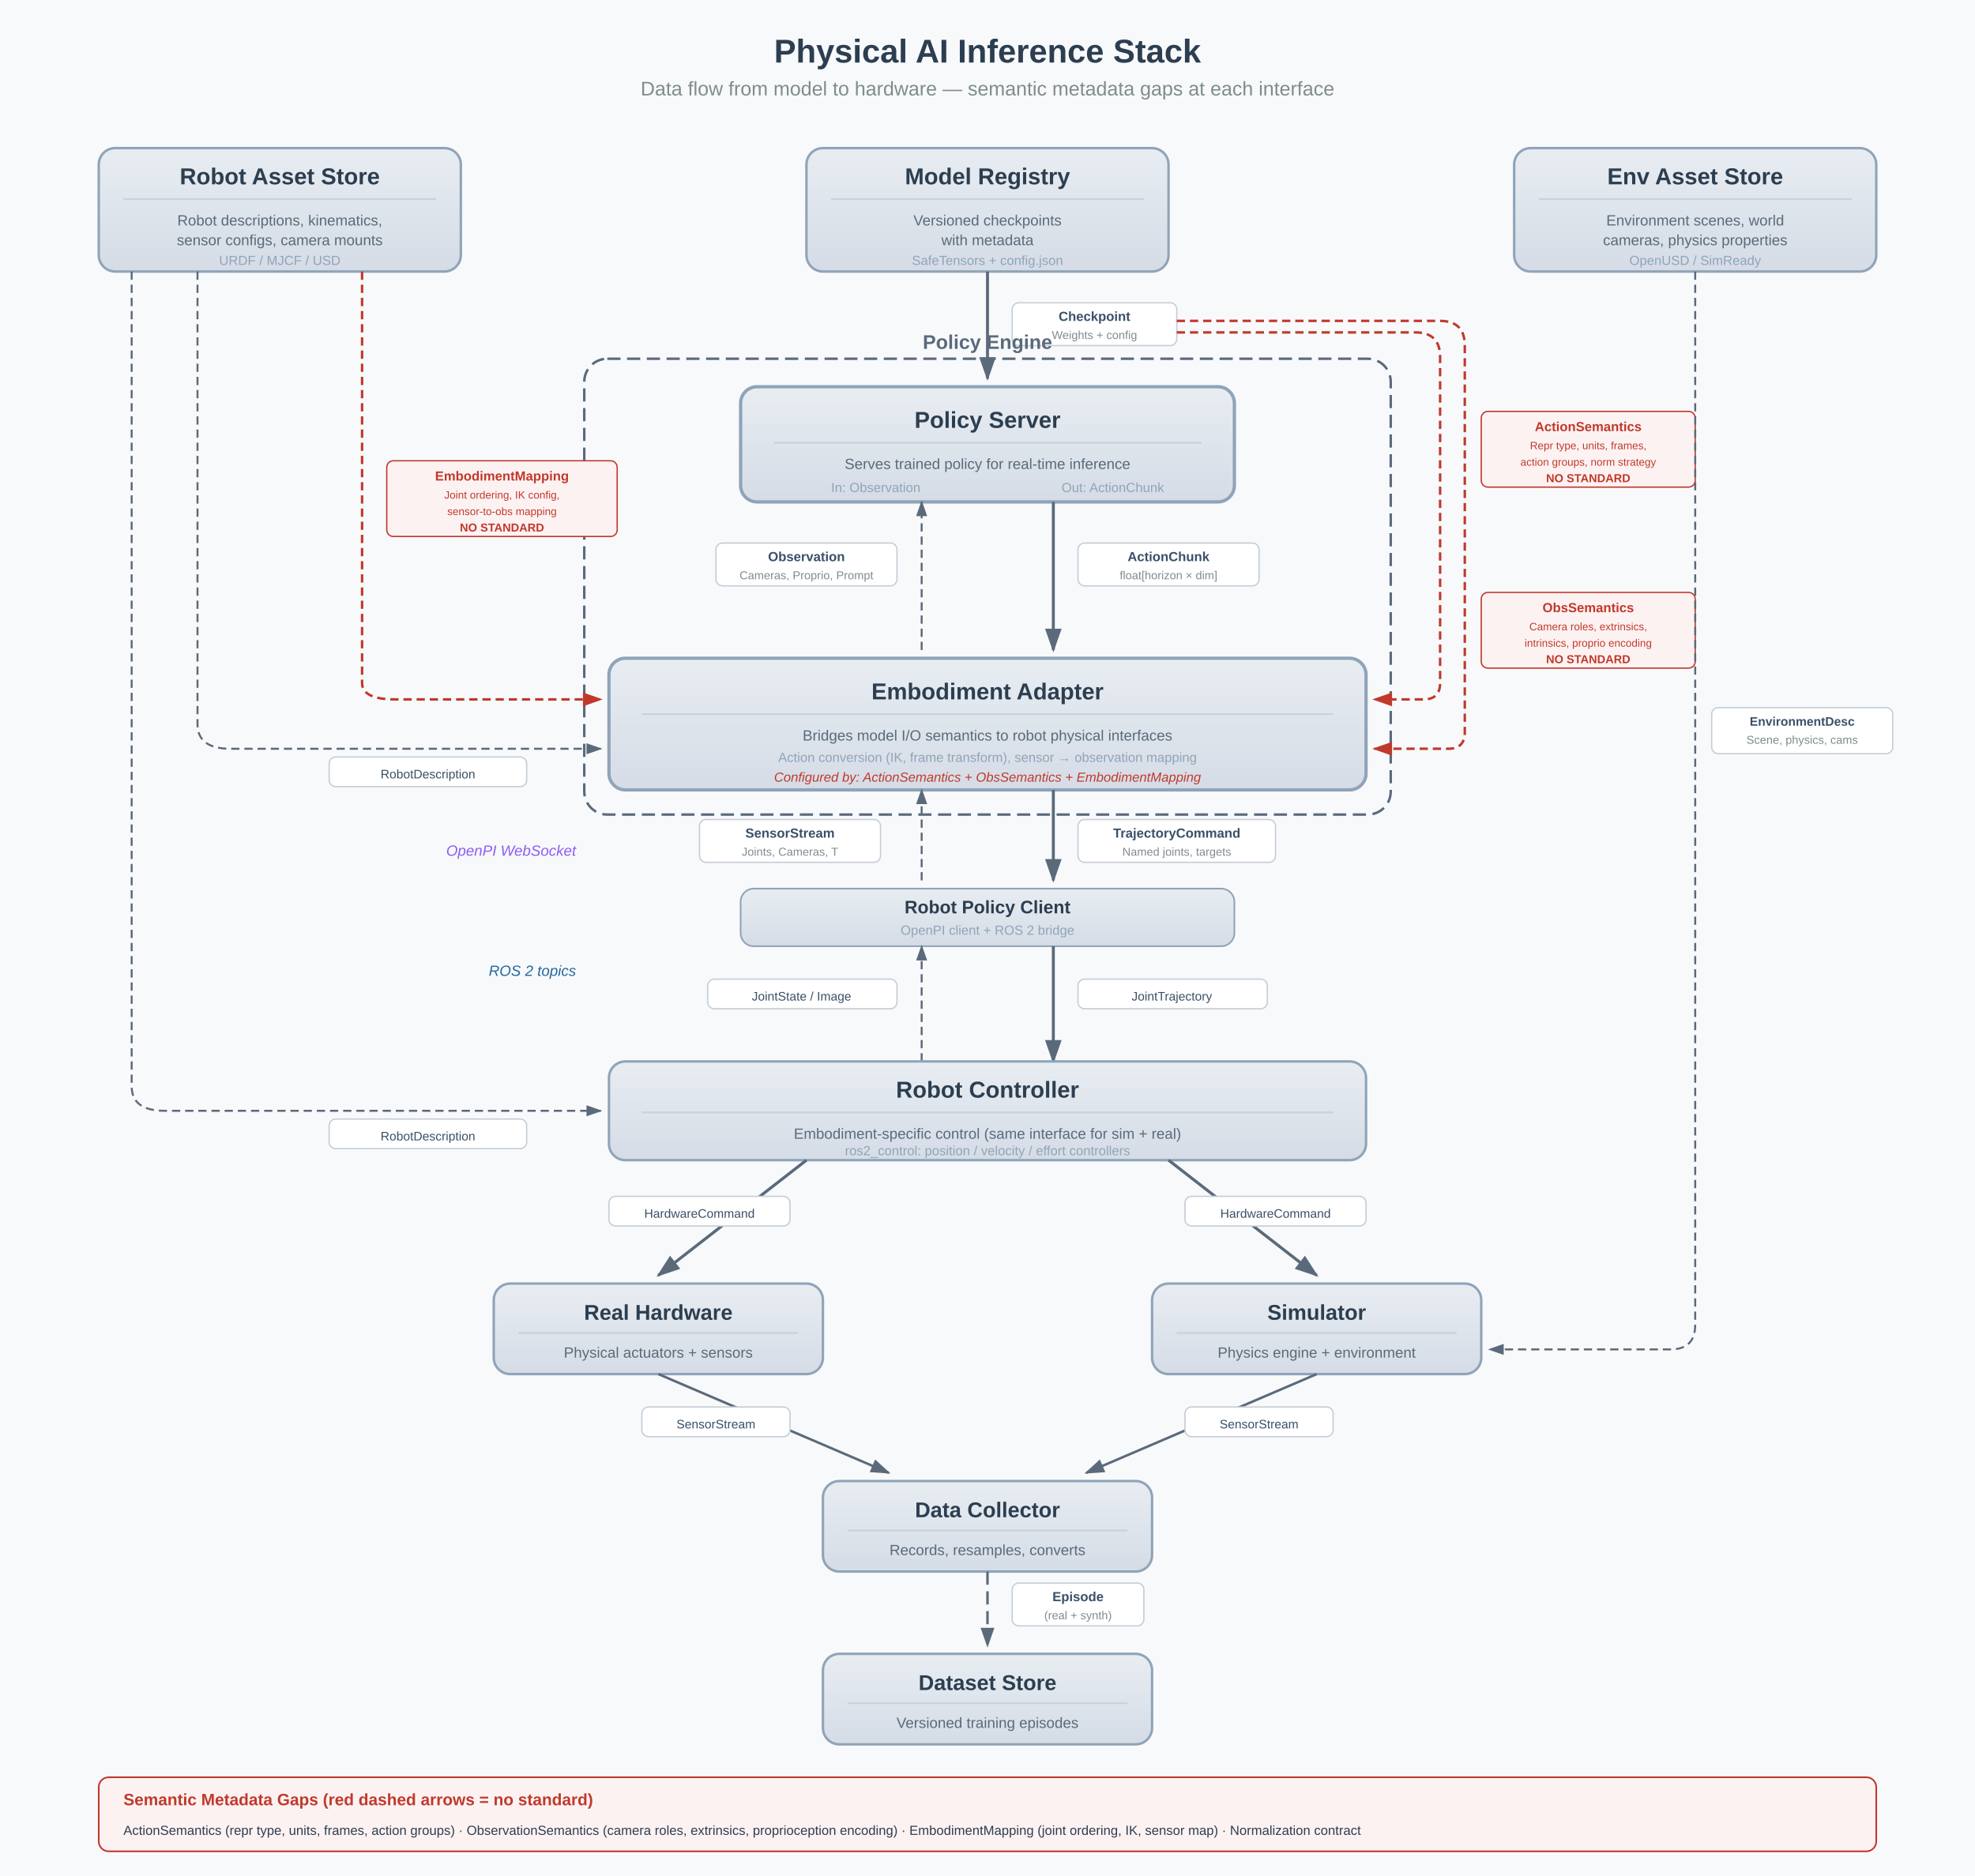
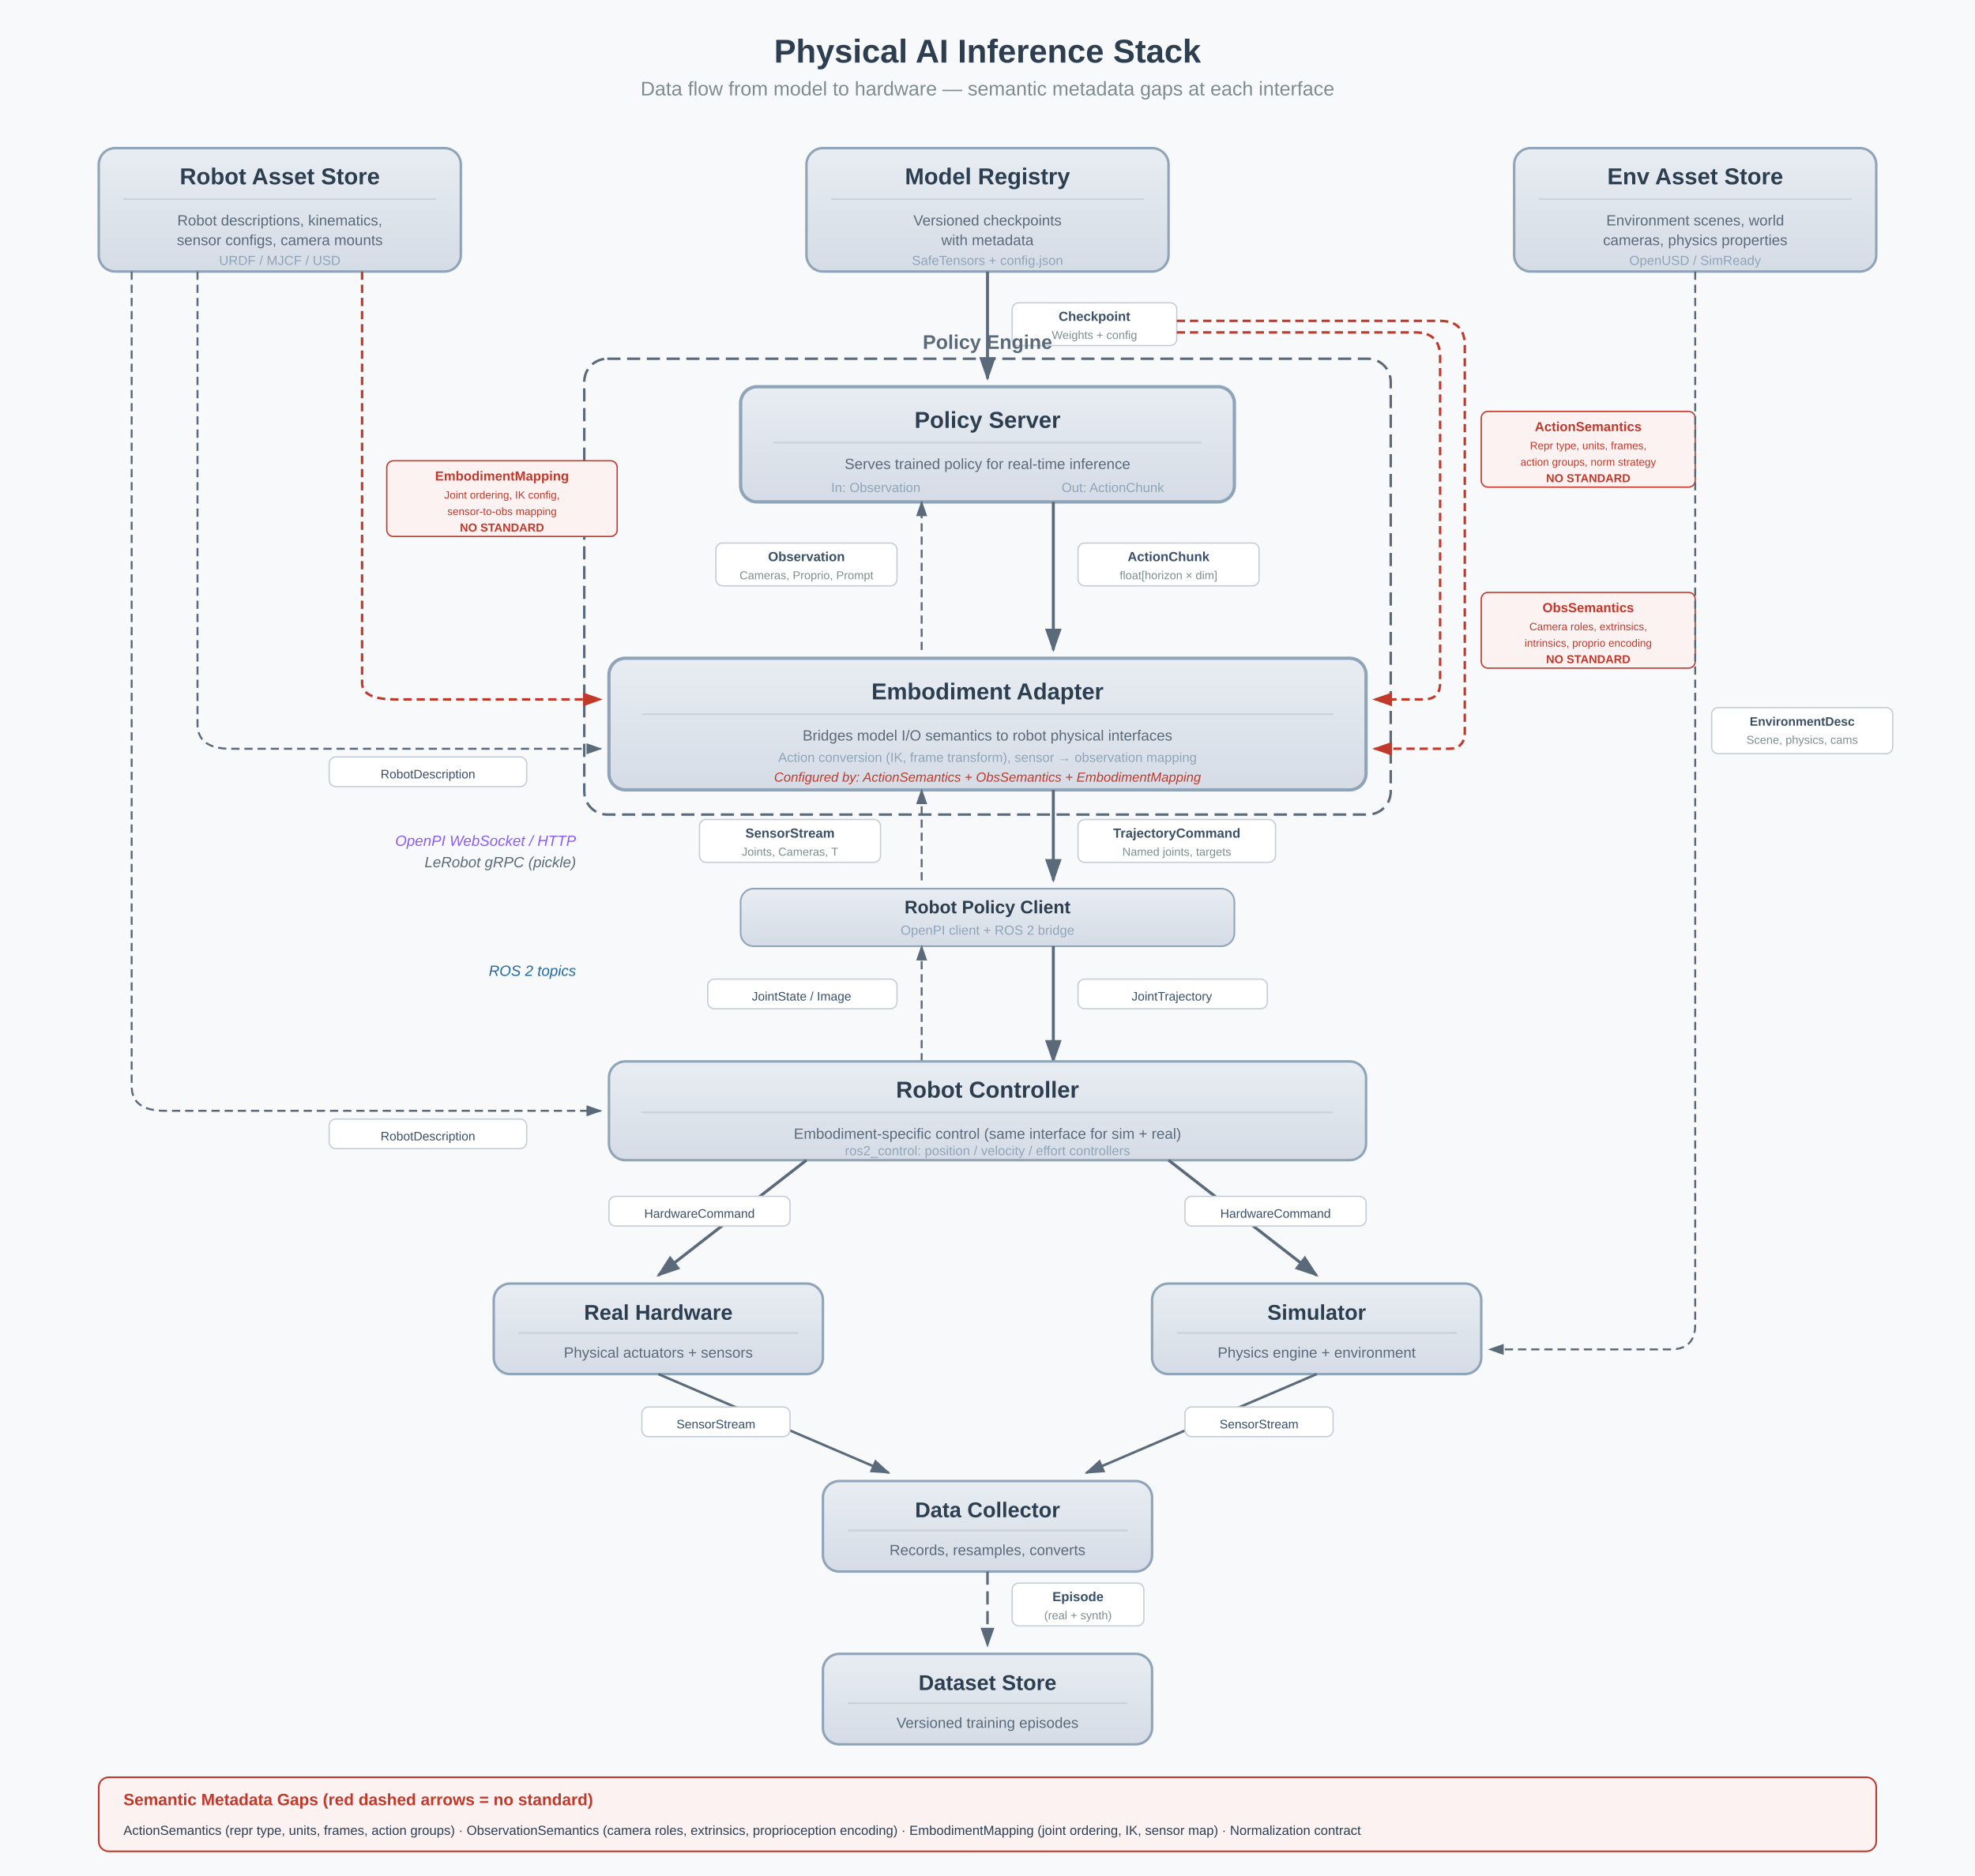
<svg xmlns="http://www.w3.org/2000/svg" viewBox="0 0 1200 1140" font-family="'Helvetica Neue', Arial, sans-serif">
  <defs>
    <marker id="arrow" markerWidth="8" markerHeight="5.6" refX="7.2" refY="2.8" orient="auto">
      <polygon points="0 0, 8 2.8, 0 5.6" fill="#5a6a7a" />
    </marker>
    <marker id="arrow-gap" markerWidth="8" markerHeight="5.6" refX="7.2" refY="2.8" orient="auto">
      <polygon points="0 0, 8 2.8, 0 5.6" fill="#c0392b" />
    </marker>
    <marker id="arrow-standard" markerWidth="8" markerHeight="5.6" refX="7.2" refY="2.8" orient="auto">
      <polygon points="0 0, 8 2.8, 0 5.6" fill="#27ae60" />
    </marker>
    <marker id="arrow-convention" markerWidth="8" markerHeight="5.6" refX="7.2" refY="2.8" orient="auto">
      <polygon points="0 0, 8 2.8, 0 5.6" fill="#e67e22" />
    </marker>
    <marker id="arrow-huggingface" markerWidth="8" markerHeight="5.6" refX="7.2" refY="2.8" orient="auto">
      <polygon points="0 0, 8 2.8, 0 5.6" fill="#ff9d00" />
    </marker>
    <marker id="arrow-ros" markerWidth="8" markerHeight="5.6" refX="7.2" refY="2.8" orient="auto">
      <polygon points="0 0, 8 2.8, 0 5.6" fill="#2267a0" />
    </marker>
    <marker id="arrow-nvidia" markerWidth="8" markerHeight="5.6" refX="7.2" refY="2.8" orient="auto">
      <polygon points="0 0, 8 2.8, 0 5.6" fill="#76b900" />
    </marker>
    <marker id="arrow-openpi" markerWidth="8" markerHeight="5.6" refX="7.2" refY="2.8" orient="auto">
      <polygon points="0 0, 8 2.8, 0 5.6" fill="#8b5cf6" />
    </marker>
    <marker id="arrow-redhat" markerWidth="8" markerHeight="5.6" refX="7.2" refY="2.8" orient="auto">
      <polygon points="0 0, 8 2.8, 0 5.6" fill="#ee0000" />
    </marker>
    <marker id="arrow-none" markerWidth="8" markerHeight="5.6" refX="7.2" refY="2.8" orient="auto">
      <polygon points="0 0, 8 2.8, 0 5.6" fill="#95a5a6" />
    </marker>
    <linearGradient id="block-grad" x1="0%" y1="0%" x2="0%" y2="100%">
      <stop offset="0%" style="stop-color:#e8edf2;stop-opacity:1" />
      <stop offset="100%" style="stop-color:#d5dce6;stop-opacity:1" />
    </linearGradient>
  </defs>
  <style>
/* Physical AI Diagrams — Shared CSS Classes
   Embedded into each SVG's &lt;style&gt; block by build.py.
   Edit here, rebuild to propagate. */

/* --- Typography --- */
.title { font-size: 20px; font-weight: bold; fill: #2c3e50; }
.subtitle { font-size: 12px; fill: #7f8c8d; }
.block-name { font-size: 15px; font-weight: bold; fill: #2c3e50; }
.block-desc { font-size: 10px; fill: #5a6a7a; }
.block-note { font-size: 9px; fill: #8fa4b8; }
.data-label { font-size: 9px; font-weight: bold; fill: #3a5068; }
.data-detail { font-size: 7.5px; fill: #7f8c8d; }
.arrow-label { font-size: 8px; fill: #5a6a7a; }
.annotation-title { font-size: 8px; font-weight: bold; fill: #856404; }
.annotation-text { font-size: 7px; fill: #856404; }
.gap-text { font-size: 7px; fill: #c0392b; }

/* --- Blocks --- */
.block { rx: 10; stroke-width: 1.5; }
.block-emphasis { rx: 10; stroke-width: 2; }
.block-divider { stroke: #b0bec5; stroke-opacity: 0.5; }

/* --- Data object boxes --- */
.data-box { fill: #fff; stroke: #c5cdd6; stroke-width: 0.8; rx: 4; }

/* --- Arrows --- */
.arrow-default { stroke: #5a6a7a; stroke-width: 1.8; fill: none; }
.arrow-secondary { stroke: #5a6a7a; stroke-width: 1.2; stroke-dasharray: 5,3; fill: none; }
.arrow-feedback { stroke: #5a6a7a; stroke-width: 1.8; stroke-dasharray: 8,4; fill: none; }
.arrow-gap { stroke: #c0392b; stroke-width: 2; stroke-dasharray: 6,3; fill: none; }
.arrow-standard { stroke: #27ae60; stroke-width: 2; fill: none; }
.arrow-convention { stroke: #e67e22; stroke-width: 2; fill: none; }

/* --- Ecosystem colors (diagram 3) --- */
.eco-huggingface { stroke: #ff9d00; fill: none; }
.eco-ros { stroke: #2267a0; fill: none; }
.eco-nvidia { stroke: #76b900; fill: none; }
.eco-openpi { stroke: #8b5cf6; fill: none; }
.eco-redhat { stroke: #ee0000; fill: none; }
.eco-none { stroke: #95a5a6; fill: none; }

.eco-huggingface-fill { fill: #ff9d00; }
.eco-ros-fill { fill: #2267a0; }
.eco-nvidia-fill { fill: #76b900; }
.eco-openpi-fill { fill: #8b5cf6; }
.eco-redhat-fill { fill: #ee0000; }
.eco-none-fill { fill: #95a5a6; }

/* --- Annotation boxes --- */
.format-box { fill: #fff3cd; stroke: #f39c12; stroke-width: 1; rx: 3; }
.gap-box { fill: #f8d7da; stroke: #c0392b; stroke-width: 0.5; rx: 2; }

/* --- Legend --- */
.legend-label { font-size: 10px; fill: #555; }
.legend-title { font-size: 11px; font-weight: bold; fill: #2c3e50; }
</style>
  <rect width="1200" height="1140" fill="#f8f9fb" />
  <text x="600" y="38" text-anchor="middle" font-size="20" font-weight="bold" fill="#2c3e50">Physical AI Inference Stack</text>
  <text x="600" y="58" text-anchor="middle" font-size="12" fill="#7f8c8d">Data flow from model to hardware — semantic metadata gaps at each interface</text>
  <g transform="translate(60, 90)">
    <rect width="220" height="75" rx="10" fill="url(#block-grad)" stroke="#8fa4b8" stroke-width="1.5" />
    <text x="110" y="22" text-anchor="middle" font-size="14" font-weight="bold" fill="#2c3e50">Robot Asset Store</text>
    <line x1="15" y1="31" x2="205" y2="31" stroke="#b0bec5" stroke-opacity="0.5" />
    <text x="110" y="47" text-anchor="middle" font-size="9" fill="#5a6a7a">Robot descriptions, kinematics,</text>
    <text x="110" y="59" text-anchor="middle" font-size="9" fill="#5a6a7a">sensor configs, camera mounts</text>
    <text x="110" y="71" text-anchor="middle" font-size="8" fill="#8fa4b8">URDF / MJCF / USD</text>
  </g>
  <g transform="translate(490, 90)">
    <rect width="220" height="75" rx="10" fill="url(#block-grad)" stroke="#8fa4b8" stroke-width="1.5" />
    <text x="110" y="22" text-anchor="middle" font-size="14" font-weight="bold" fill="#2c3e50">Model Registry</text>
    <line x1="15" y1="31" x2="205" y2="31" stroke="#b0bec5" stroke-opacity="0.5" />
    <text x="110" y="47" text-anchor="middle" font-size="9" fill="#5a6a7a">Versioned checkpoints</text>
    <text x="110" y="59" text-anchor="middle" font-size="9" fill="#5a6a7a">with metadata</text>
    <text x="110" y="71" text-anchor="middle" font-size="8" fill="#8fa4b8">SafeTensors + config.json</text>
  </g>
  <g transform="translate(920, 90)">
    <rect width="220" height="75" rx="10" fill="url(#block-grad)" stroke="#8fa4b8" stroke-width="1.5" />
    <text x="110" y="22" text-anchor="middle" font-size="14" font-weight="bold" fill="#2c3e50">Env Asset Store</text>
    <line x1="15" y1="31" x2="205" y2="31" stroke="#b0bec5" stroke-opacity="0.5" />
    <text x="110" y="47" text-anchor="middle" font-size="9" fill="#5a6a7a">Environment scenes, world</text>
    <text x="110" y="59" text-anchor="middle" font-size="9" fill="#5a6a7a">cameras, physics properties</text>
    <text x="110" y="71" text-anchor="middle" font-size="8" fill="#8fa4b8">OpenUSD / SimReady</text>
  </g>
  <line x1="600" y1="165" x2="600" y2="230" stroke="#5a6a7a" stroke-width="1.8" marker-end="url(#arrow)" />
  <g transform="translate(615, 184)">
    <rect width="100" height="26" rx="4" fill="#fff" stroke="#c5cdd6" stroke-width="0.8" />
    <text x="50" y="11" text-anchor="middle" font-size="8" font-weight="bold" fill="#3a5068">Checkpoint</text>
    <text x="50" y="22" text-anchor="middle" font-size="7" fill="#7f8c8d">Weights + config</text>
  </g>
  <rect x="355" y="218" width="490" height="277" rx="14" fill="none" stroke="#5a6a7a" stroke-width="1.5" stroke-dasharray="8,4" />
  <text x="600" y="212" text-anchor="middle" font-size="12" font-weight="bold" fill="#5a6a7a">Policy Engine</text>
  <g transform="translate(450, 235)">
    <rect width="300" height="70" rx="10" fill="url(#block-grad)" stroke="#8fa4b8" stroke-width="2" />
    <text x="150" y="25" text-anchor="middle" font-size="14" font-weight="bold" fill="#2c3e50">Policy Server</text>
    <line x1="20" y1="34" x2="280" y2="34" stroke="#b0bec5" stroke-opacity="0.5" />
    <text x="150" y="50" text-anchor="middle" font-size="9" fill="#5a6a7a">Serves trained policy for real-time inference</text>
    <text x="55" y="64" font-size="8" fill="#8fa4b8">In: Observation</text>
    <text x="195" y="64" font-size="8" fill="#8fa4b8">Out: ActionChunk</text>
  </g>
  <line x1="640" y1="305" x2="640" y2="395" stroke="#5a6a7a" stroke-width="1.8" marker-end="url(#arrow)" />
  <g transform="translate(655, 330)">
    <rect width="110" height="26" rx="4" fill="#fff" stroke="#c5cdd6" stroke-width="0.8" />
    <text x="55" y="11" text-anchor="middle" font-size="8" font-weight="bold" fill="#3a5068">ActionChunk</text>
    <text x="55" y="22" text-anchor="middle" font-size="7" fill="#7f8c8d">float[horizon × dim]</text>
  </g>
  <line x1="560" y1="395" x2="560" y2="305" stroke="#5a6a7a" stroke-width="1.2" marker-end="url(#arrow)" stroke-dasharray="5,3" />
  <g transform="translate(435, 330)">
    <rect width="110" height="26" rx="4" fill="#fff" stroke="#c5cdd6" stroke-width="0.8" />
    <text x="55" y="11" text-anchor="middle" font-size="8" font-weight="bold" fill="#3a5068">Observation</text>
    <text x="55" y="22" text-anchor="middle" font-size="7" fill="#7f8c8d">Cameras, Proprio, Prompt</text>
  </g>
  <g transform="translate(370, 400)">
    <rect width="460" height="80" rx="10" fill="url(#block-grad)" stroke="#8fa4b8" stroke-width="2" />
    <text x="230" y="25" text-anchor="middle" font-size="14" font-weight="bold" fill="#2c3e50">Embodiment Adapter</text>
    <line x1="20" y1="34" x2="440" y2="34" stroke="#b0bec5" stroke-opacity="0.5" />
    <text x="230" y="50" text-anchor="middle" font-size="9" fill="#5a6a7a">Bridges model I/O semantics to robot physical interfaces</text>
    <text x="230" y="63" text-anchor="middle" font-size="8" fill="#8fa4b8">Action conversion (IK, frame transform), sensor → observation mapping</text>
    <text x="230" y="75" text-anchor="middle" font-size="8" font-style="italic" fill="#c0392b">Configured by: ActionSemantics + ObsSemantics + EmbodimentMapping</text>
  </g>
  <path d="M 715,195 L 875,195 Q 890,195 890,210 L 890,445 Q 890,455 880,455 L 835,455" stroke="#c0392b" stroke-width="1.5" fill="none" marker-end="url(#arrow-gap)" stroke-dasharray="5,3" />
  <g transform="translate(900, 250)">
    <rect width="130" height="46" rx="4" fill="#fdf2f2" stroke="#c0392b" stroke-width="0.8" />
    <text x="65" y="12" text-anchor="middle" font-size="8" font-weight="bold" fill="#c0392b">ActionSemantics</text>
    <text x="65" y="23" text-anchor="middle" font-size="6.5" fill="#c0392b">Repr type, units, frames,</text>
    <text x="65" y="33" text-anchor="middle" font-size="6.5" fill="#c0392b">action groups, norm strategy</text>
    <text x="65" y="43" text-anchor="middle" font-size="7" font-weight="bold" fill="#c0392b">NO STANDARD</text>
  </g>
  <path d="M 715,202 L 860,202 Q 875,202 875,217 L 875,415 Q 875,425 865,425 L 835,425" stroke="#c0392b" stroke-width="1.5" fill="none" marker-end="url(#arrow-gap)" stroke-dasharray="5,3" />
  <g transform="translate(900, 360)">
    <rect width="130" height="46" rx="4" fill="#fdf2f2" stroke="#c0392b" stroke-width="0.8" />
    <text x="65" y="12" text-anchor="middle" font-size="8" font-weight="bold" fill="#c0392b">ObsSemantics</text>
    <text x="65" y="23" text-anchor="middle" font-size="6.5" fill="#c0392b">Camera roles, extrinsics,</text>
    <text x="65" y="33" text-anchor="middle" font-size="6.5" fill="#c0392b">intrinsics, proprio encoding</text>
    <text x="65" y="43" text-anchor="middle" font-size="7" font-weight="bold" fill="#c0392b">NO STANDARD</text>
  </g>
  <path d="M 220,165 L 220,415 Q 220,425 240,425 L 365,425" stroke="#c0392b" stroke-width="1.5" fill="none" marker-end="url(#arrow-gap)" stroke-dasharray="5,3" />
  <g transform="translate(235, 280)">
    <rect width="140" height="46" rx="4" fill="#fdf2f2" stroke="#c0392b" stroke-width="0.8" />
    <text x="70" y="12" text-anchor="middle" font-size="8" font-weight="bold" fill="#c0392b">EmbodimentMapping</text>
    <text x="70" y="23" text-anchor="middle" font-size="6.5" fill="#c0392b">Joint ordering, IK config,</text>
    <text x="70" y="33" text-anchor="middle" font-size="6.5" fill="#c0392b">sensor-to-obs mapping</text>
    <text x="70" y="43" text-anchor="middle" font-size="7" font-weight="bold" fill="#c0392b">NO STANDARD</text>
  </g>
  <path d="M 120,165 L 120,440 Q 120,455 140,455 L 365,455" stroke="#5a6a7a" stroke-width="1.2" fill="none" marker-end="url(#arrow)" stroke-dasharray="5,3" />
  <g transform="translate(200, 460)">
    <rect width="120" height="18" rx="4" fill="#fff" stroke="#c5cdd6" stroke-width="0.8" />
    <text x="60" y="13" text-anchor="middle" font-size="7.5" fill="#3a5068">RobotDescription</text>
  </g>
  <line x1="640" y1="480" x2="640" y2="535" stroke="#5a6a7a" stroke-width="1.8" marker-end="url(#arrow)" />
  <g transform="translate(655, 498)">
    <rect width="120" height="26" rx="4" fill="#fff" stroke="#c5cdd6" stroke-width="0.8" />
    <text x="60" y="11" text-anchor="middle" font-size="8" font-weight="bold" fill="#3a5068">TrajectoryCommand</text>
    <text x="60" y="22" text-anchor="middle" font-size="7" fill="#7f8c8d">Named joints, targets</text>
  </g>
  <line x1="560" y1="535" x2="560" y2="480" stroke="#5a6a7a" stroke-width="1.2" marker-end="url(#arrow)" stroke-dasharray="5,3" />
  <g transform="translate(425, 498)">
    <rect width="110" height="26" rx="4" fill="#fff" stroke="#c5cdd6" stroke-width="0.8" />
    <text x="55" y="11" text-anchor="middle" font-size="8" font-weight="bold" fill="#3a5068">SensorStream</text>
    <text x="55" y="22" text-anchor="middle" font-size="7" fill="#7f8c8d">Joints, Cameras, T</text>
  </g>
-   <text x="350" y="520" text-anchor="end" font-size="9" fill="#8b5cf6" font-style="italic">OpenPI WebSocket</text>
+   <text x="350" y="514" text-anchor="end" font-size="9" fill="#8b5cf6" font-style="italic">OpenPI WebSocket / HTTP</text>
+   <text x="350" y="527" text-anchor="end" font-size="9" fill="#5a6a7a" font-style="italic">LeRobot gRPC (pickle)</text>
  <g transform="translate(450, 540)">
    <rect width="300" height="35" rx="8" fill="url(#block-grad)" stroke="#8fa4b8" stroke-width="1" />
    <text x="150" y="15" text-anchor="middle" font-size="11" font-weight="bold" fill="#2c3e50">Robot Policy Client</text>
    <text x="150" y="28" text-anchor="middle" font-size="8" fill="#8fa4b8">OpenPI client + ROS 2 bridge</text>
  </g>
  <text x="350" y="593" text-anchor="end" font-size="9" fill="#2267a0" font-style="italic">ROS 2 topics</text>
  <line x1="640" y1="575" x2="640" y2="645" stroke="#5a6a7a" stroke-width="1.8" marker-end="url(#arrow)" />
  <line x1="560" y1="645" x2="560" y2="575" stroke="#5a6a7a" stroke-width="1.2" marker-end="url(#arrow)" stroke-dasharray="5,3" />
  <g transform="translate(655, 595)">
    <rect width="115" height="18" rx="4" fill="#fff" stroke="#c5cdd6" stroke-width="0.8" />
    <text x="57" y="13" text-anchor="middle" font-size="7.5" fill="#3a5068">JointTrajectory</text>
  </g>
  <g transform="translate(430, 595)">
    <rect width="115" height="18" rx="4" fill="#fff" stroke="#c5cdd6" stroke-width="0.8" />
    <text x="57" y="13" text-anchor="middle" font-size="7.5" fill="#3a5068">JointState / Image</text>
  </g>
  <g transform="translate(370, 645)">
    <rect width="460" height="60" rx="10" fill="url(#block-grad)" stroke="#8fa4b8" stroke-width="1.5" />
    <text x="230" y="22" text-anchor="middle" font-size="14" font-weight="bold" fill="#2c3e50">Robot Controller</text>
    <line x1="20" y1="31" x2="440" y2="31" stroke="#b0bec5" stroke-opacity="0.5" />
    <text x="230" y="47" text-anchor="middle" font-size="9" fill="#5a6a7a">Embodiment-specific control (same interface for sim + real)</text>
    <text x="230" y="57" text-anchor="middle" font-size="8" fill="#8fa4b8">ros2_control: position / velocity / effort controllers</text>
  </g>
  <path d="M 80,165 L 80,660 Q 80,675 100,675 L 365,675" stroke="#5a6a7a" stroke-width="1.2" fill="none" marker-end="url(#arrow)" stroke-dasharray="5,3" />
  <g transform="translate(200, 680)">
    <rect width="120" height="18" rx="4" fill="#fff" stroke="#c5cdd6" stroke-width="0.8" />
    <text x="60" y="13" text-anchor="middle" font-size="7.5" fill="#3a5068">RobotDescription</text>
  </g>
  <path d="M 490,705 L 400,775" stroke="#5a6a7a" stroke-width="1.8" fill="none" marker-end="url(#arrow)" />
  <g transform="translate(370, 727)">
    <rect width="110" height="18" rx="4" fill="#fff" stroke="#c5cdd6" stroke-width="0.8" />
    <text x="55" y="13" text-anchor="middle" font-size="7.5" fill="#3a5068">HardwareCommand</text>
  </g>
  <path d="M 710,705 L 800,775" stroke="#5a6a7a" stroke-width="1.8" fill="none" marker-end="url(#arrow)" />
  <g transform="translate(720, 727)">
    <rect width="110" height="18" rx="4" fill="#fff" stroke="#c5cdd6" stroke-width="0.8" />
    <text x="55" y="13" text-anchor="middle" font-size="7.5" fill="#3a5068">HardwareCommand</text>
  </g>
  <g transform="translate(300, 780)">
    <rect width="200" height="55" rx="10" fill="url(#block-grad)" stroke="#8fa4b8" stroke-width="1.5" />
    <text x="100" y="22" text-anchor="middle" font-size="13" font-weight="bold" fill="#2c3e50">Real Hardware</text>
    <line x1="15" y1="30" x2="185" y2="30" stroke="#b0bec5" stroke-opacity="0.5" />
    <text x="100" y="45" text-anchor="middle" font-size="9" fill="#5a6a7a">Physical actuators + sensors</text>
  </g>
  <g transform="translate(700, 780)">
    <rect width="200" height="55" rx="10" fill="url(#block-grad)" stroke="#8fa4b8" stroke-width="1.5" />
    <text x="100" y="22" text-anchor="middle" font-size="13" font-weight="bold" fill="#2c3e50">Simulator</text>
    <line x1="15" y1="30" x2="185" y2="30" stroke="#b0bec5" stroke-opacity="0.5" />
    <text x="100" y="45" text-anchor="middle" font-size="9" fill="#5a6a7a">Physics engine + environment</text>
  </g>
  <path d="M 1030,165 L 1030,805 Q 1030,820 1015,820 L 905,820" stroke="#5a6a7a" stroke-width="1.2" fill="none" marker-end="url(#arrow)" stroke-dasharray="5,3" />
  <g transform="translate(1040, 430)">
    <rect width="110" height="28" rx="4" fill="#fff" stroke="#c5cdd6" stroke-width="0.8" />
    <text x="55" y="11" text-anchor="middle" font-size="7.5" font-weight="bold" fill="#3a5068">EnvironmentDesc</text>
    <text x="55" y="22" text-anchor="middle" font-size="7" fill="#7f8c8d">Scene, physics, cams</text>
  </g>
  <path d="M 400,835 L 540,895" stroke="#5a6a7a" stroke-width="1.5" fill="none" marker-end="url(#arrow)" />
  <g transform="translate(390, 855)">
    <rect width="90" height="18" rx="4" fill="#fff" stroke="#c5cdd6" stroke-width="0.8" />
    <text x="45" y="13" text-anchor="middle" font-size="7.5" fill="#3a5068">SensorStream</text>
  </g>
  <path d="M 800,835 L 660,895" stroke="#5a6a7a" stroke-width="1.5" fill="none" marker-end="url(#arrow)" />
  <g transform="translate(720, 855)">
    <rect width="90" height="18" rx="4" fill="#fff" stroke="#c5cdd6" stroke-width="0.8" />
    <text x="45" y="13" text-anchor="middle" font-size="7.5" fill="#3a5068">SensorStream</text>
  </g>
  <g transform="translate(500, 900)">
    <rect width="200" height="55" rx="10" fill="url(#block-grad)" stroke="#8fa4b8" stroke-width="1.5" />
    <text x="100" y="22" text-anchor="middle" font-size="13" font-weight="bold" fill="#2c3e50">Data Collector</text>
    <line x1="15" y1="30" x2="185" y2="30" stroke="#b0bec5" stroke-opacity="0.5" />
    <text x="100" y="45" text-anchor="middle" font-size="9" fill="#5a6a7a">Records, resamples, converts</text>
  </g>
  <line x1="600" y1="955" x2="600" y2="1000" stroke="#5a6a7a" stroke-width="1.5" marker-end="url(#arrow)" stroke-dasharray="8,4" />
  <g transform="translate(615, 962)">
    <rect width="80" height="26" rx="4" fill="#fff" stroke="#c5cdd6" stroke-width="0.8" />
    <text x="40" y="11" text-anchor="middle" font-size="8" font-weight="bold" fill="#3a5068">Episode</text>
    <text x="40" y="22" text-anchor="middle" font-size="7" fill="#7f8c8d">(real + synth)</text>
  </g>
  <g transform="translate(500, 1005)">
    <rect width="200" height="55" rx="10" fill="url(#block-grad)" stroke="#8fa4b8" stroke-width="1.5" />
    <text x="100" y="22" text-anchor="middle" font-size="13" font-weight="bold" fill="#2c3e50">Dataset Store</text>
    <line x1="15" y1="30" x2="185" y2="30" stroke="#b0bec5" stroke-opacity="0.5" />
    <text x="100" y="45" text-anchor="middle" font-size="9" fill="#5a6a7a">Versioned training episodes</text>
  </g>
  <g transform="translate(60, 1080)">
    <rect width="1080" height="45" rx="6" fill="#fdf2f2" stroke="#c0392b" stroke-width="1" />
    <text x="15" y="17" font-size="10" font-weight="bold" fill="#c0392b">Semantic Metadata Gaps (red dashed arrows = no standard)</text>
    <text x="15" y="35" font-size="8" fill="#2c3e50">ActionSemantics (repr type, units, frames, action groups)  ·  ObservationSemantics (camera roles, extrinsics, proprioception encoding)  ·  EmbodimentMapping (joint ordering, IK, sensor map)  ·  Normalization contract</text>
  </g>
</svg>
